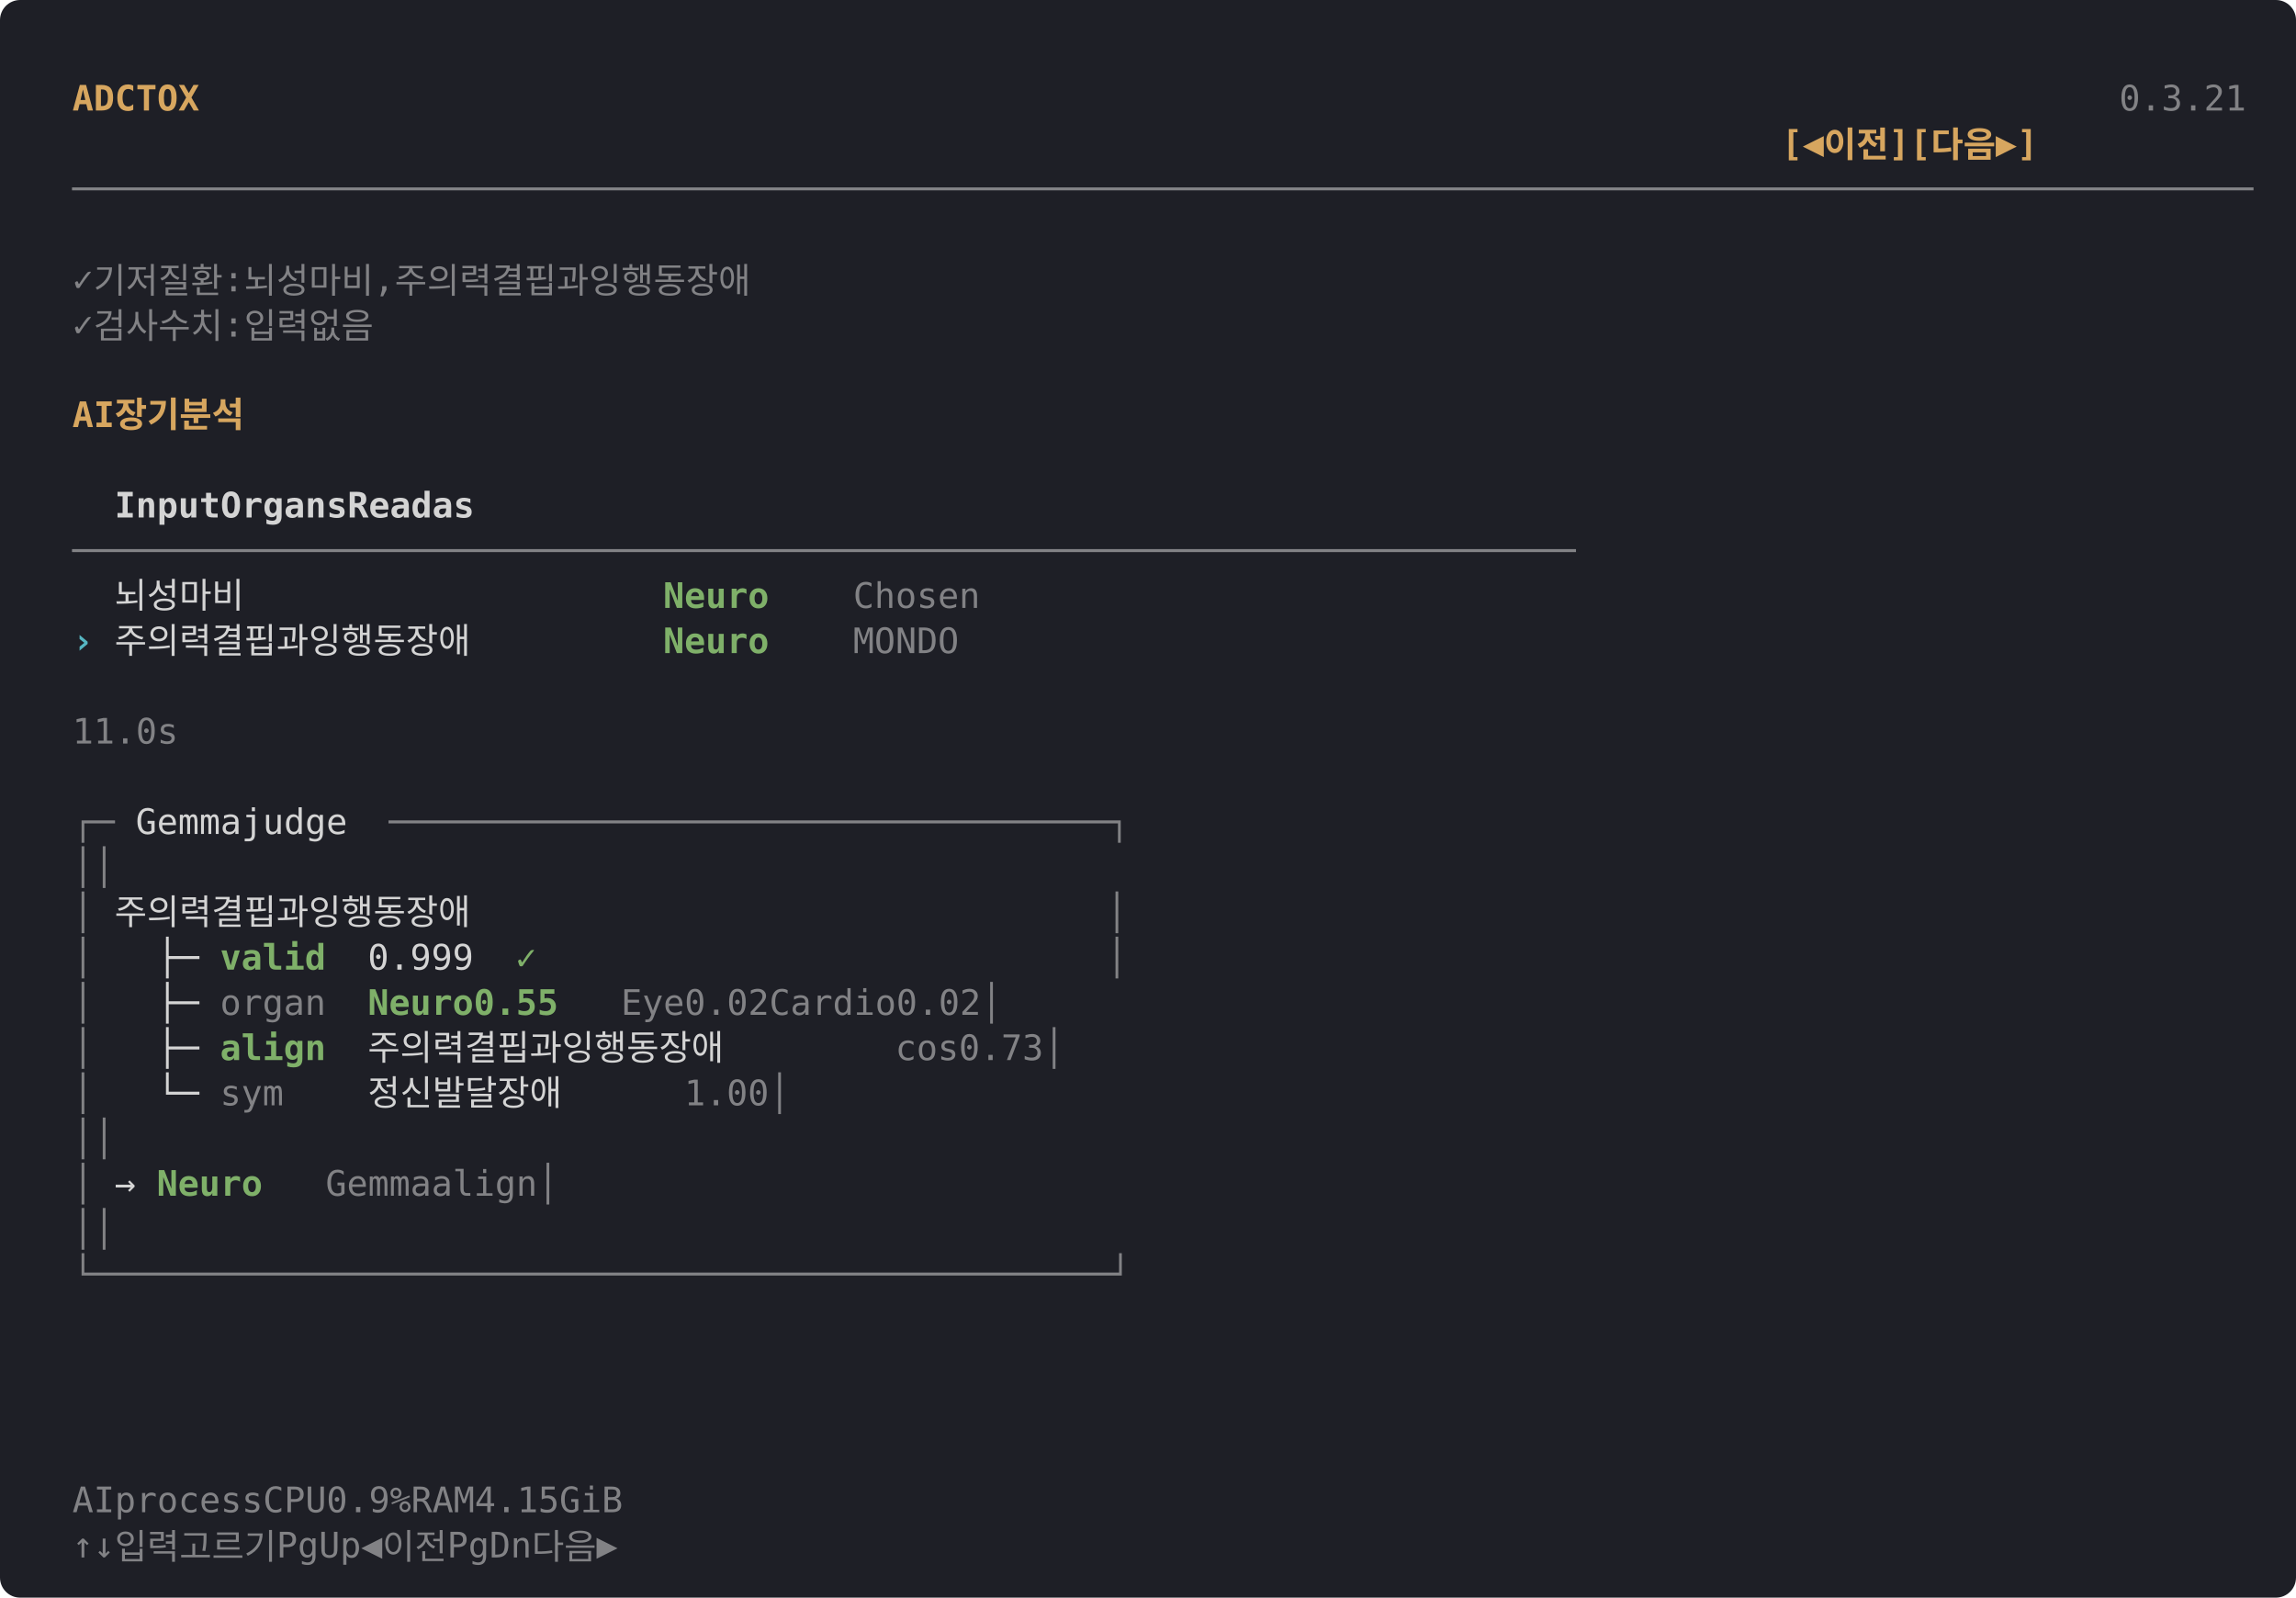
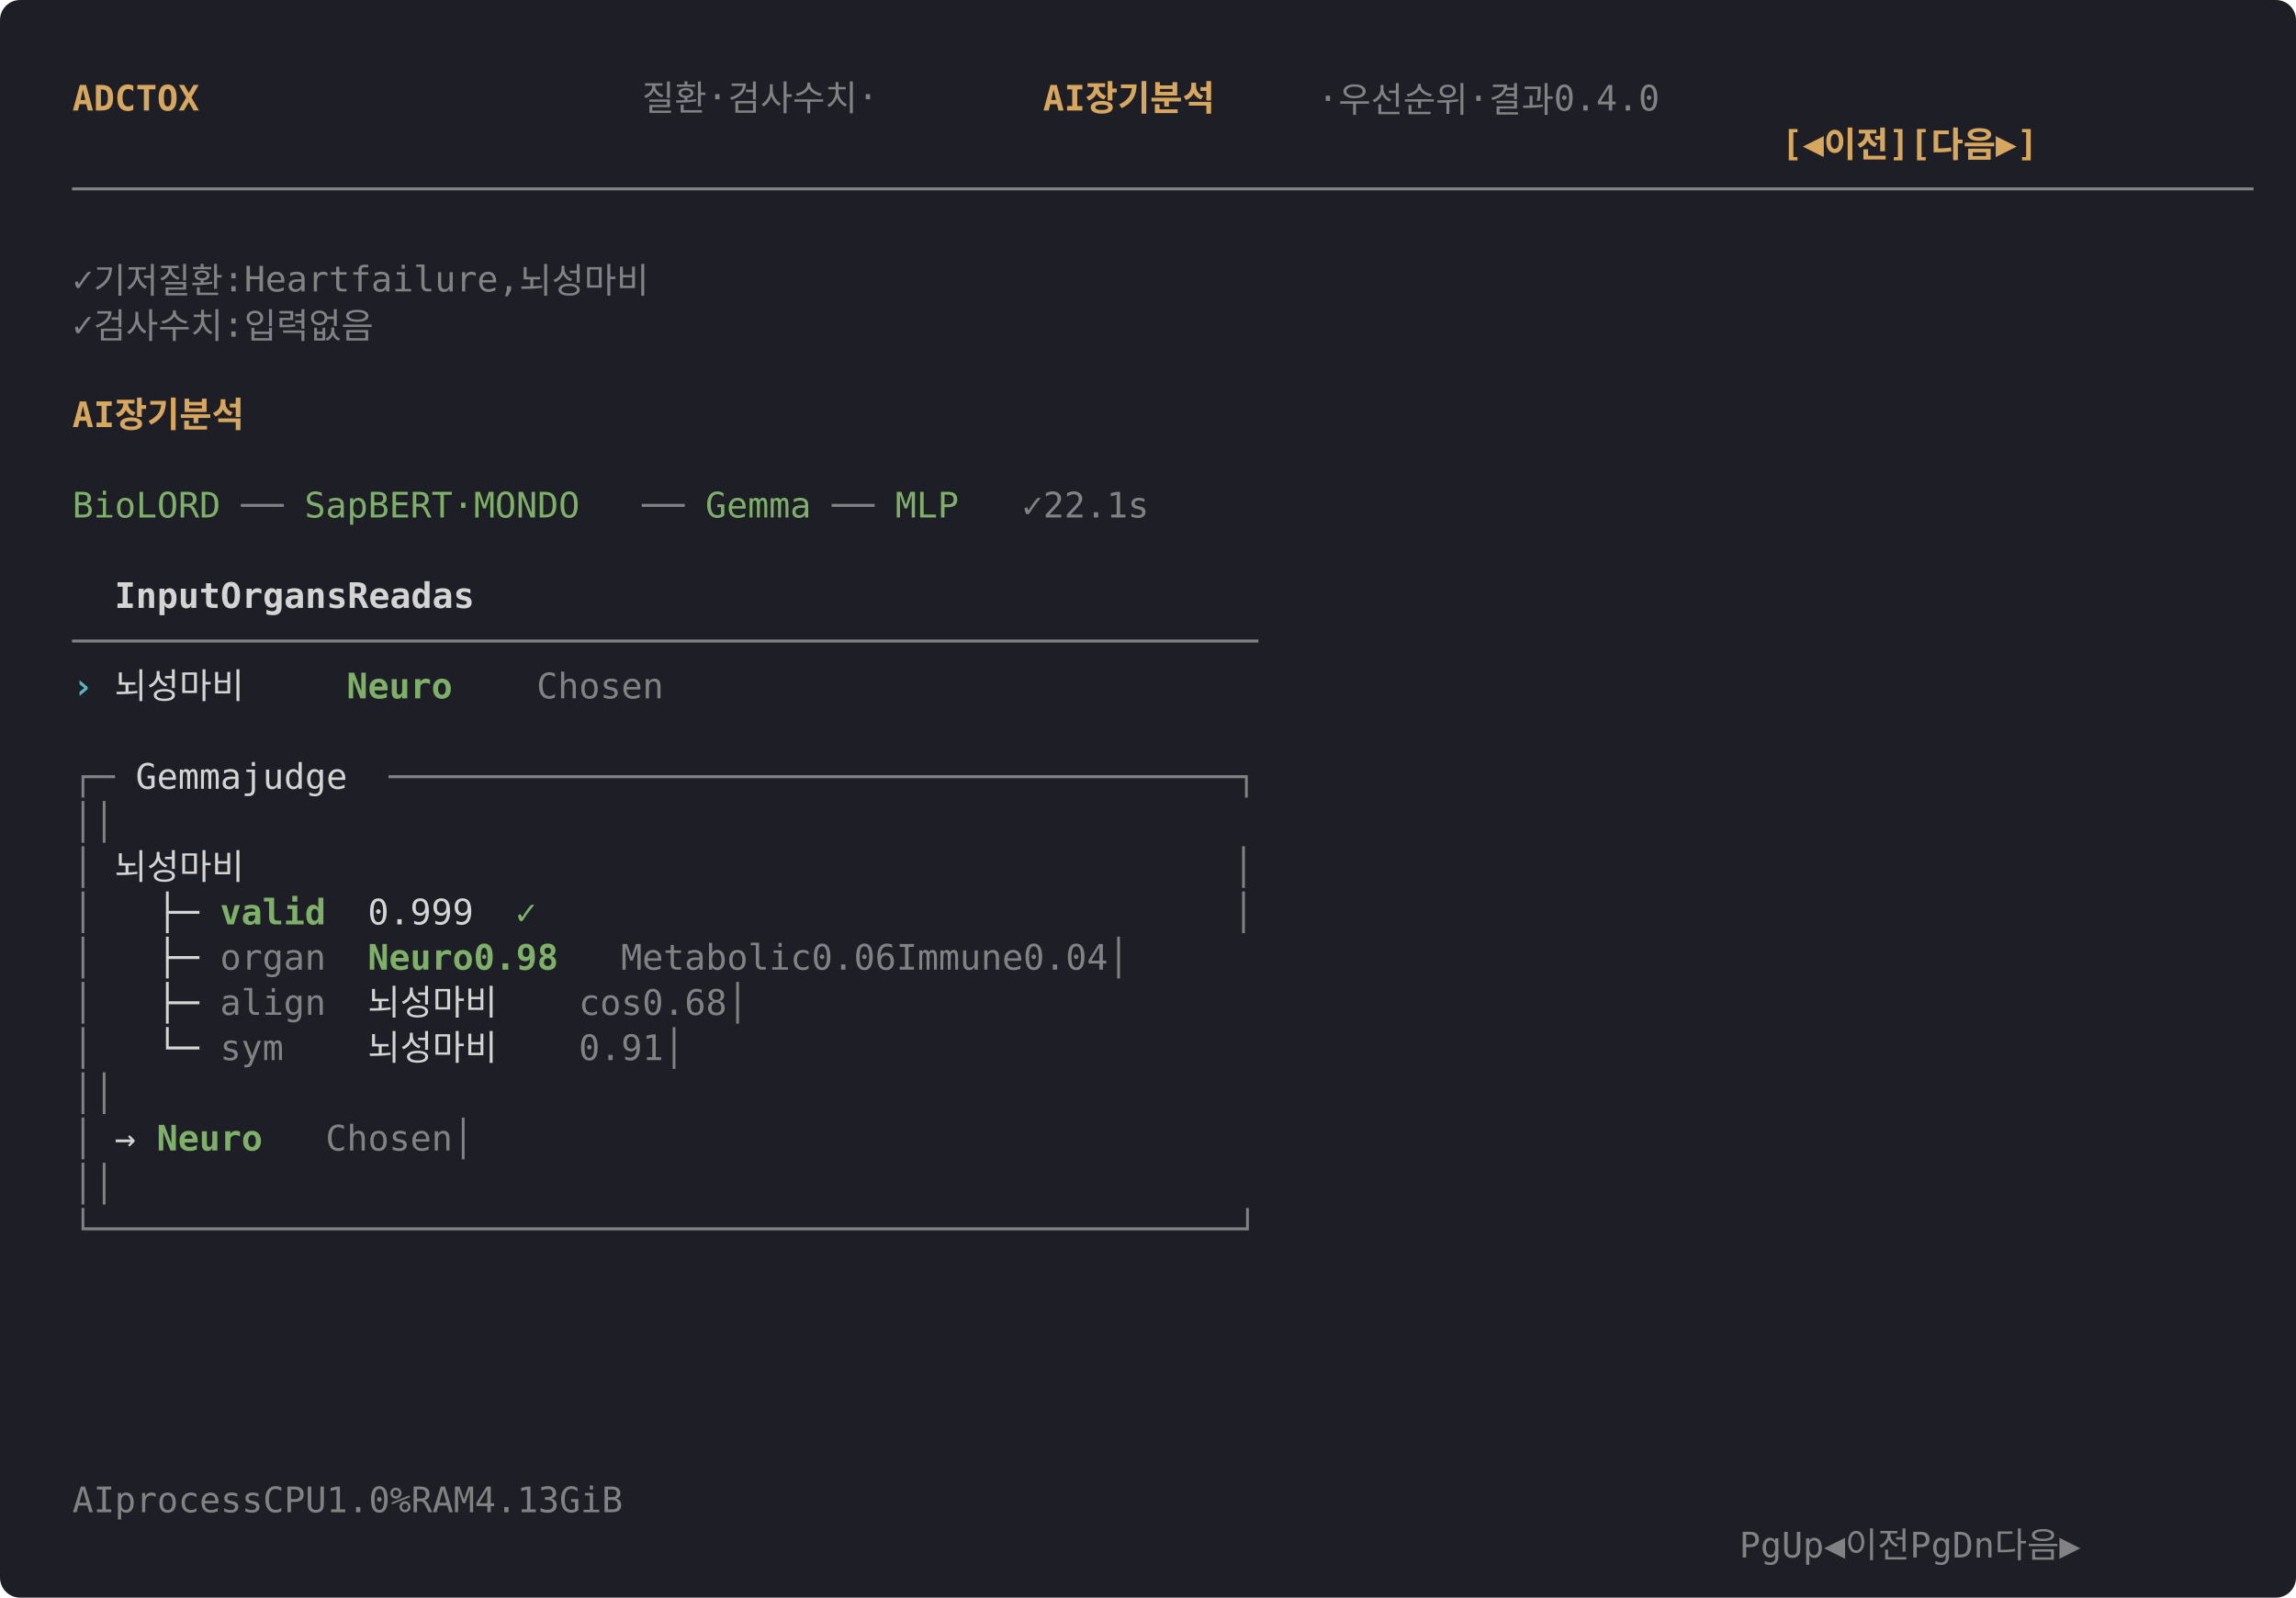
<svg xmlns="http://www.w3.org/2000/svg" width="914" height="636" font-family="DejaVu Sans Mono, Menlo, Consolas, monospace" font-size="14">
  <rect width="100%" height="100%" rx="8" fill="#1e1f26" />
  <text x="28.8 37.2 45.6 54.0 62.4 70.8" y="44" fill="#d7a65f" font-weight="bold">ADCTOX</text>
-   <text x="843.6 852.0 860.4 868.8 877.2 885.6" y="44" fill="#d4d4d4" opacity="0.55">0.3.21</text>
+   <text x="255.6 272.4 297.6 314.4 331.2 356.4 373.2 398.4" y="44" fill="#d4d4d4" opacity="0.55">질환·검사수치·</text>
+   <text x="415.2 423.6 440.4 457.2 482.4 499.2" y="44" fill="#d7a65f" font-weight="bold">AI장기분석</text>
+   <text x="524.4 541.2 558.0 574.8 591.6 616.8 633.6 650.4 852.0 860.4 868.8 877.2 885.6" y="44" fill="#d4d4d4" opacity="0.55">·우선순위·결과0.4.0</text>
  <text x="709.2 726.0 742.8 759.6 784.8 801.6 818.4 835.2 860.4 877.2" y="62" fill="#d7a65f" font-weight="bold">[◀이전][다음▶]</text>
  <text x="28.8 37.2 45.6 54.0 62.4 70.8 79.2 87.6 96.0 104.4 112.8 121.2 129.6 138.0 146.4 154.8 163.2 171.6 180.0 188.4 196.8 205.2 213.6 222.0 230.4 238.8 247.2 255.6 264.0 272.4 280.8 289.2 297.6 306.0 314.4 322.8 331.2 339.6 348.0 356.4 364.8 373.2 381.6 390.0 398.4 406.8 415.2 423.6 432.0 440.4 448.8 457.2 465.6 474.0 482.4 490.8 499.2 507.6 516.0 524.4 532.8 541.2 549.6 558.0 566.4 574.8 583.2 591.6 600.0 608.4 616.8 625.2 633.6 642.0 650.4 658.8 667.2 675.6 684.0 692.4 700.8 709.2 717.6 726.0 734.4 742.8 751.2 759.6 768.0 776.4 784.8 793.2 801.6 810.0 818.4 826.8 835.2 843.6 852.0 860.4 868.8 877.2 885.6" y="80" fill="#d4d4d4" opacity="0.55">───────────────────────────────────────────────────────────────────────────────────────────────────────</text>
-   <text x="28.8 45.6 62.4 79.2 96.0 112.8 129.6 146.4 163.2 180.0 196.8 213.6 230.4 247.2 264.0 280.8 306.0 322.8 339.6 356.4 373.2 390.0" y="116" fill="#d4d4d4" opacity="0.55">✓기저질환:뇌성마비,주의력결핍과잉행동장애</text>
+   <text x="28.8 45.6 62.4 79.2 96.0 112.8 129.6 138.0 146.4 154.8 163.2 180.0 188.4 196.8 205.2 213.6 222.0 230.4 238.8 255.6 272.4 289.2 306.0" y="116" fill="#d4d4d4" opacity="0.55">✓기저질환:Heartfailure,뇌성마비</text>
  <text x="28.8 45.6 62.4 87.6 104.4 121.2 138.0 154.8 180.0 196.8" y="134" fill="#d4d4d4" opacity="0.55">✓검사수치:입력없음</text>
  <text x="28.8 37.2 54.0 70.8 96.0 112.8" y="170" fill="#d7a65f" font-weight="bold">AI장기분석</text>
-   <text x="45.6 54.0 62.4 70.8 79.2 264.0 272.4 280.8 289.2 297.6 306.0 339.6 348.0 356.4 364.8 381.6 390.0" y="206" fill="#d4d4d4" font-weight="bold">InputOrgansReadas</text>
-   <text x="28.8 37.2 45.6 54.0 62.4 70.8 79.2 87.6 96.0 104.4 112.8 121.2 129.6 138.0 146.4 154.8 163.2 171.6 180.0 188.4 196.8 205.2 213.6 222.0 230.4 238.8 247.2 255.6 264.0 272.4 280.8 289.2 297.6 306.0 314.4 322.8 331.2 339.6 348.0 356.4 364.8 373.2 381.6 390.0 398.4 406.8 415.2 423.6 432.0 440.4 448.8 457.2 465.6 474.0 482.4 490.8 499.2 507.6 516.0 524.4 532.8 541.2 549.6 558.0 566.4 574.8 583.2 591.6 600.0 608.4 616.8" y="224" fill="#d4d4d4" opacity="0.55">───────────────────────────────────────────────────────────────────────</text>
-   <text x="45.6 62.4 79.2 96.0" y="242" fill="#d4d4d4">뇌성마비</text>
-   <text x="264.0 272.4 280.8 289.2 297.6" y="242" fill="#7fb069" font-weight="bold">Neuro</text>
-   <text x="339.6 348.0 356.4 364.8 373.2 381.6" y="242" fill="#d4d4d4" opacity="0.55">Chosen</text>
-   <text x="28.8" y="260" fill="#56b6c2" font-weight="bold">›</text>
-   <text x="45.6 62.4 79.2 96.0 112.8 138.0 154.8 171.6 188.4 205.2 222.0" y="260" fill="#d4d4d4">주의력결핍과잉행동장애</text>
-   <text x="264.0 272.4 280.8 289.2 297.6" y="260" fill="#7fb069" font-weight="bold">Neuro</text>
-   <text x="339.6 348.0 356.4 364.8 373.2" y="260" fill="#d4d4d4" opacity="0.55">MONDO</text>
-   <text x="28.8 37.2 45.6 54.0 70.8" y="296" fill="#d4d4d4" opacity="0.55">11.0s</text>
-   <text x="28.8 37.2" y="332" fill="#d4d4d4" opacity="0.55">┌─</text>
-   <text x="54.0 62.4 70.8 79.2 87.6 104.4 112.8 121.2 129.6 138.0" y="332" fill="#d4d4d4">Gemmajudge</text>
-   <text x="154.8 163.2 171.6 180.0 188.4 196.8 205.2 213.6 222.0 230.4 238.8 247.2 255.6 264.0 272.4 280.8 289.2 297.6 306.0 314.4 322.8 331.2 339.6 348.0 356.4 364.8 373.2 381.6 390.0 398.4 406.8 415.2 423.6 432.0 440.4" y="332" fill="#d4d4d4" opacity="0.55">──────────────────────────────────┐</text>
-   <text x="28.8 440.4" y="350" fill="#d4d4d4" opacity="0.55">││</text>
+   <text x="28.8 37.2 45.6 54.0 62.4 70.8 79.2" y="206" fill="#7fb069">BioLORD</text>
+   <text x="96.0 104.4" y="206" fill="#d4d4d4" opacity="0.55">──</text>
+   <text x="121.2 129.6 138.0 146.4 154.8 163.2 171.6 188.4 205.2 213.6 222.0 230.4 238.8" y="206" fill="#7fb069">SapBERT·MONDO</text>
+   <text x="255.6 264.0" y="206" fill="#d4d4d4" opacity="0.55">──</text>
+   <text x="280.8 289.2 297.6 306.0 314.4" y="206" fill="#7fb069">Gemma</text>
+   <text x="331.2 339.6" y="206" fill="#d4d4d4" opacity="0.55">──</text>
+   <text x="356.4 364.8 373.2" y="206" fill="#7fb069">MLP</text>
+   <text x="406.8 423.6 432.0 440.4 448.8 465.6" y="206" fill="#d4d4d4" opacity="0.55">✓22.1s</text>
+   <text x="45.6 54.0 62.4 70.8 79.2 138.0 146.4 154.8 163.2 171.6 180.0 213.6 222.0 230.4 238.8 255.6 264.0" y="242" fill="#d4d4d4" font-weight="bold">InputOrgansReadas</text>
+   <text x="28.8 37.2 45.6 54.0 62.4 70.8 79.2 87.6 96.0 104.4 112.8 121.2 129.6 138.0 146.4 154.8 163.2 171.6 180.0 188.4 196.8 205.2 213.6 222.0 230.4 238.8 247.2 255.6 264.0 272.4 280.8 289.2 297.6 306.0 314.4 322.8 331.2 339.6 348.0 356.4 364.8 373.2 381.6 390.0 398.4 406.8 415.2 423.6 432.0 440.4 448.8 457.2 465.6 474.0 482.4 490.8" y="260" fill="#d4d4d4" opacity="0.55">────────────────────────────────────────────────────────</text>
+   <text x="28.8" y="278" fill="#56b6c2" font-weight="bold">›</text>
+   <text x="45.6 62.4 79.2 96.0" y="278" fill="#d4d4d4">뇌성마비</text>
+   <text x="138.0 146.4 154.8 163.2 171.6" y="278" fill="#7fb069" font-weight="bold">Neuro</text>
+   <text x="213.6 222.0 230.4 238.8 247.2 255.6" y="278" fill="#d4d4d4" opacity="0.55">Chosen</text>
+   <text x="28.8 37.2" y="314" fill="#d4d4d4" opacity="0.55">┌─</text>
+   <text x="54.0 62.4 70.8 79.2 87.6 104.4 112.8 121.2 129.6 138.0" y="314" fill="#d4d4d4">Gemmajudge</text>
+   <text x="154.8 163.2 171.6 180.0 188.4 196.8 205.2 213.6 222.0 230.4 238.8 247.2 255.6 264.0 272.4 280.8 289.2 297.6 306.0 314.4 322.8 331.2 339.6 348.0 356.4 364.8 373.2 381.6 390.0 398.4 406.8 415.2 423.6 432.0 440.4 448.8 457.2 465.6 474.0 482.4 490.8" y="314" fill="#d4d4d4" opacity="0.55">────────────────────────────────────────┐</text>
+   <text x="28.8 490.8" y="332" fill="#d4d4d4" opacity="0.55">││</text>
+   <text x="28.8" y="350" fill="#d4d4d4" opacity="0.55">│</text>
+   <text x="45.6 62.4 79.2 96.0" y="350" fill="#d4d4d4">뇌성마비</text>
+   <text x="490.8" y="350" fill="#d4d4d4" opacity="0.55">│</text>
  <text x="28.8" y="368" fill="#d4d4d4" opacity="0.55">│</text>
-   <text x="45.6 62.4 79.2 96.0 112.8 138.0 154.8 171.6 188.4 205.2 222.0" y="368" fill="#d4d4d4">주의력결핍과잉행동장애</text>
-   <text x="440.4" y="368" fill="#d4d4d4" opacity="0.55">│</text>
+   <text x="62.4 70.8" y="368" fill="#d4d4d4">├─</text>
+   <text x="87.6 96.0 104.4 112.8 121.2" y="368" fill="#7fb069" font-weight="bold">valid</text>
+   <text x="146.4 154.8 163.2 171.6 180.0" y="368" fill="#d4d4d4">0.999</text>
+   <text x="205.2" y="368" fill="#7fb069" font-weight="bold">✓</text>
+   <text x="490.8" y="368" fill="#d4d4d4" opacity="0.55">│</text>
  <text x="28.8" y="386" fill="#d4d4d4" opacity="0.55">│</text>
  <text x="62.4 70.8" y="386" fill="#d4d4d4">├─</text>
-   <text x="87.6 96.0 104.4 112.8 121.2" y="386" fill="#7fb069" font-weight="bold">valid</text>
-   <text x="146.4 154.8 163.2 171.6 180.0" y="386" fill="#d4d4d4">0.999</text>
-   <text x="205.2" y="386" fill="#7fb069" font-weight="bold">✓</text>
-   <text x="440.4" y="386" fill="#d4d4d4" opacity="0.55">│</text>
+   <text x="87.6 96.0 104.4 112.8 121.2" y="386" fill="#d4d4d4" opacity="0.55">organ</text>
+   <text x="146.4 154.8 163.2 171.6 180.0 196.8 205.2 213.6 222.0" y="386" fill="#7fb069" font-weight="bold">Neuro0.98</text>
+   <text x="247.2 255.6 264.0 272.4 280.8 289.2 297.6 306.0 314.4 331.2 339.6 348.0 356.4 381.6 390.0 398.4 406.8 415.2 423.6 440.4 448.8 457.2 465.6 490.8" y="386" fill="#d4d4d4" opacity="0.55">Metabolic0.06Immune0.04│</text>
  <text x="28.8" y="404" fill="#d4d4d4" opacity="0.55">│</text>
  <text x="62.4 70.8" y="404" fill="#d4d4d4">├─</text>
-   <text x="87.6 96.0 104.4 112.8 121.2" y="404" fill="#d4d4d4" opacity="0.55">organ</text>
-   <text x="146.4 154.8 163.2 171.6 180.0 196.8 205.2 213.6 222.0" y="404" fill="#7fb069" font-weight="bold">Neuro0.55</text>
-   <text x="247.2 255.6 264.0 280.8 289.2 297.6 306.0 331.2 339.6 348.0 356.4 364.8 373.2 390.0 398.4 406.8 415.2 440.4" y="404" fill="#d4d4d4" opacity="0.55">Eye0.02Cardio0.02│</text>
+   <text x="87.6 96.0 104.4 112.8 121.2" y="404" fill="#d4d4d4" opacity="0.55">align</text>
+   <text x="146.4 163.2 180.0 196.8" y="404" fill="#d4d4d4">뇌성마비</text>
+   <text x="230.4 238.8 247.2 264.0 272.4 280.8 289.2 490.8" y="404" fill="#d4d4d4" opacity="0.55">cos0.68│</text>
  <text x="28.8" y="422" fill="#d4d4d4" opacity="0.55">│</text>
-   <text x="62.4 70.8" y="422" fill="#d4d4d4">├─</text>
-   <text x="87.6 96.0 104.4 112.8 121.2" y="422" fill="#7fb069" font-weight="bold">align</text>
-   <text x="146.4 163.2 180.0 196.8 213.6 238.8 255.6 272.4 289.2 306.0 322.8" y="422" fill="#d4d4d4">주의력결핍과잉행동장애</text>
-   <text x="356.4 364.8 373.2 390.0 398.4 406.8 415.2 440.4" y="422" fill="#d4d4d4" opacity="0.55">cos0.73│</text>
-   <text x="28.8" y="440" fill="#d4d4d4" opacity="0.55">│</text>
-   <text x="62.4 70.8" y="440" fill="#d4d4d4">└─</text>
-   <text x="87.6 96.0 104.4" y="440" fill="#d4d4d4" opacity="0.55">sym</text>
-   <text x="146.4 163.2 188.4 205.2 222.0 238.8" y="440" fill="#d4d4d4">정신발달장애</text>
-   <text x="272.4 280.8 289.2 297.6 440.4" y="440" fill="#d4d4d4" opacity="0.55">1.00│</text>
-   <text x="28.8 440.4" y="458" fill="#d4d4d4" opacity="0.55">││</text>
-   <text x="28.8" y="476" fill="#d4d4d4" opacity="0.55">│</text>
-   <text x="45.6" y="476" fill="#d4d4d4">→</text>
-   <text x="62.4 70.8 79.2 87.6 96.0" y="476" fill="#7fb069" font-weight="bold">Neuro</text>
-   <text x="129.6 138.0 146.4 154.8 163.2 180.0 188.4 196.8 205.2 213.6 440.4" y="476" fill="#d4d4d4" opacity="0.55">Gemmaalign│</text>
-   <text x="28.8 440.4" y="494" fill="#d4d4d4" opacity="0.55">││</text>
-   <text x="28.8 37.2 45.6 54.0 62.4 70.8 79.2 87.6 96.0 104.4 112.8 121.2 129.6 138.0 146.4 154.8 163.2 171.6 180.0 188.4 196.8 205.2 213.6 222.0 230.4 238.8 247.2 255.6 264.0 272.4 280.8 289.2 297.6 306.0 314.4 322.8 331.2 339.6 348.0 356.4 364.8 373.2 381.6 390.0 398.4 406.8 415.2 423.6 432.0 440.4" y="512" fill="#d4d4d4" opacity="0.55">└────────────────────────────────────────────────┘</text>
-   <text x="28.8 37.2 54.0 62.4 70.8 79.2 87.6 96.0 104.4 138.0 146.4 154.8 171.6 180.0 188.4 196.8 230.4 238.8 247.2 264.0 272.4 280.8 289.2 306.0 314.4 322.8" y="602" fill="#d4d4d4" opacity="0.55">AIprocessCPU0.9%RAM4.15GiB</text>
-   <text x="28.8 37.2 54.0 70.8 96.0 112.8 129.6 692.4 700.8 709.2 717.6 734.4 751.2 768.0 810.0 818.4 826.8 835.2 852.0 868.8 894.0" y="620" fill="#d4d4d4" opacity="0.55">↑↓입력고르기PgUp◀이전PgDn다음▶</text>
+   <text x="62.4 70.8" y="422" fill="#d4d4d4">└─</text>
+   <text x="87.6 96.0 104.4" y="422" fill="#d4d4d4" opacity="0.55">sym</text>
+   <text x="146.4 163.2 180.0 196.8" y="422" fill="#d4d4d4">뇌성마비</text>
+   <text x="230.4 238.8 247.2 255.6 490.8" y="422" fill="#d4d4d4" opacity="0.55">0.91│</text>
+   <text x="28.8 490.8" y="440" fill="#d4d4d4" opacity="0.55">││</text>
+   <text x="28.8" y="458" fill="#d4d4d4" opacity="0.55">│</text>
+   <text x="45.6" y="458" fill="#d4d4d4">→</text>
+   <text x="62.4 70.8 79.2 87.6 96.0" y="458" fill="#7fb069" font-weight="bold">Neuro</text>
+   <text x="129.6 138.0 146.4 154.8 163.2 171.6 490.8" y="458" fill="#d4d4d4" opacity="0.55">Chosen│</text>
+   <text x="28.8 490.8" y="476" fill="#d4d4d4" opacity="0.55">││</text>
+   <text x="28.8 37.2 45.6 54.0 62.4 70.8 79.2 87.6 96.0 104.4 112.8 121.2 129.6 138.0 146.4 154.8 163.2 171.6 180.0 188.4 196.8 205.2 213.6 222.0 230.4 238.8 247.2 255.6 264.0 272.4 280.8 289.2 297.6 306.0 314.4 322.8 331.2 339.6 348.0 356.4 364.8 373.2 381.6 390.0 398.4 406.8 415.2 423.6 432.0 440.4 448.8 457.2 465.6 474.0 482.4 490.8" y="494" fill="#d4d4d4" opacity="0.55">└──────────────────────────────────────────────────────┘</text>
+   <text x="28.8 37.2 54.0 62.4 70.8 79.2 87.6 96.0 104.4 138.0 146.4 154.8 171.6 180.0 188.4 196.8 230.4 238.8 247.2 264.0 272.4 280.8 289.2 306.0 314.4 322.8" y="602" fill="#d4d4d4" opacity="0.55">AIprocessCPU1.0%RAM4.13GiB</text>
+   <text x="692.4 700.8 709.2 717.6 734.4 751.2 768.0 810.0 818.4 826.8 835.2 852.0 868.8 894.0" y="620" fill="#d4d4d4" opacity="0.55">PgUp◀이전PgDn다음▶</text>
</svg>
